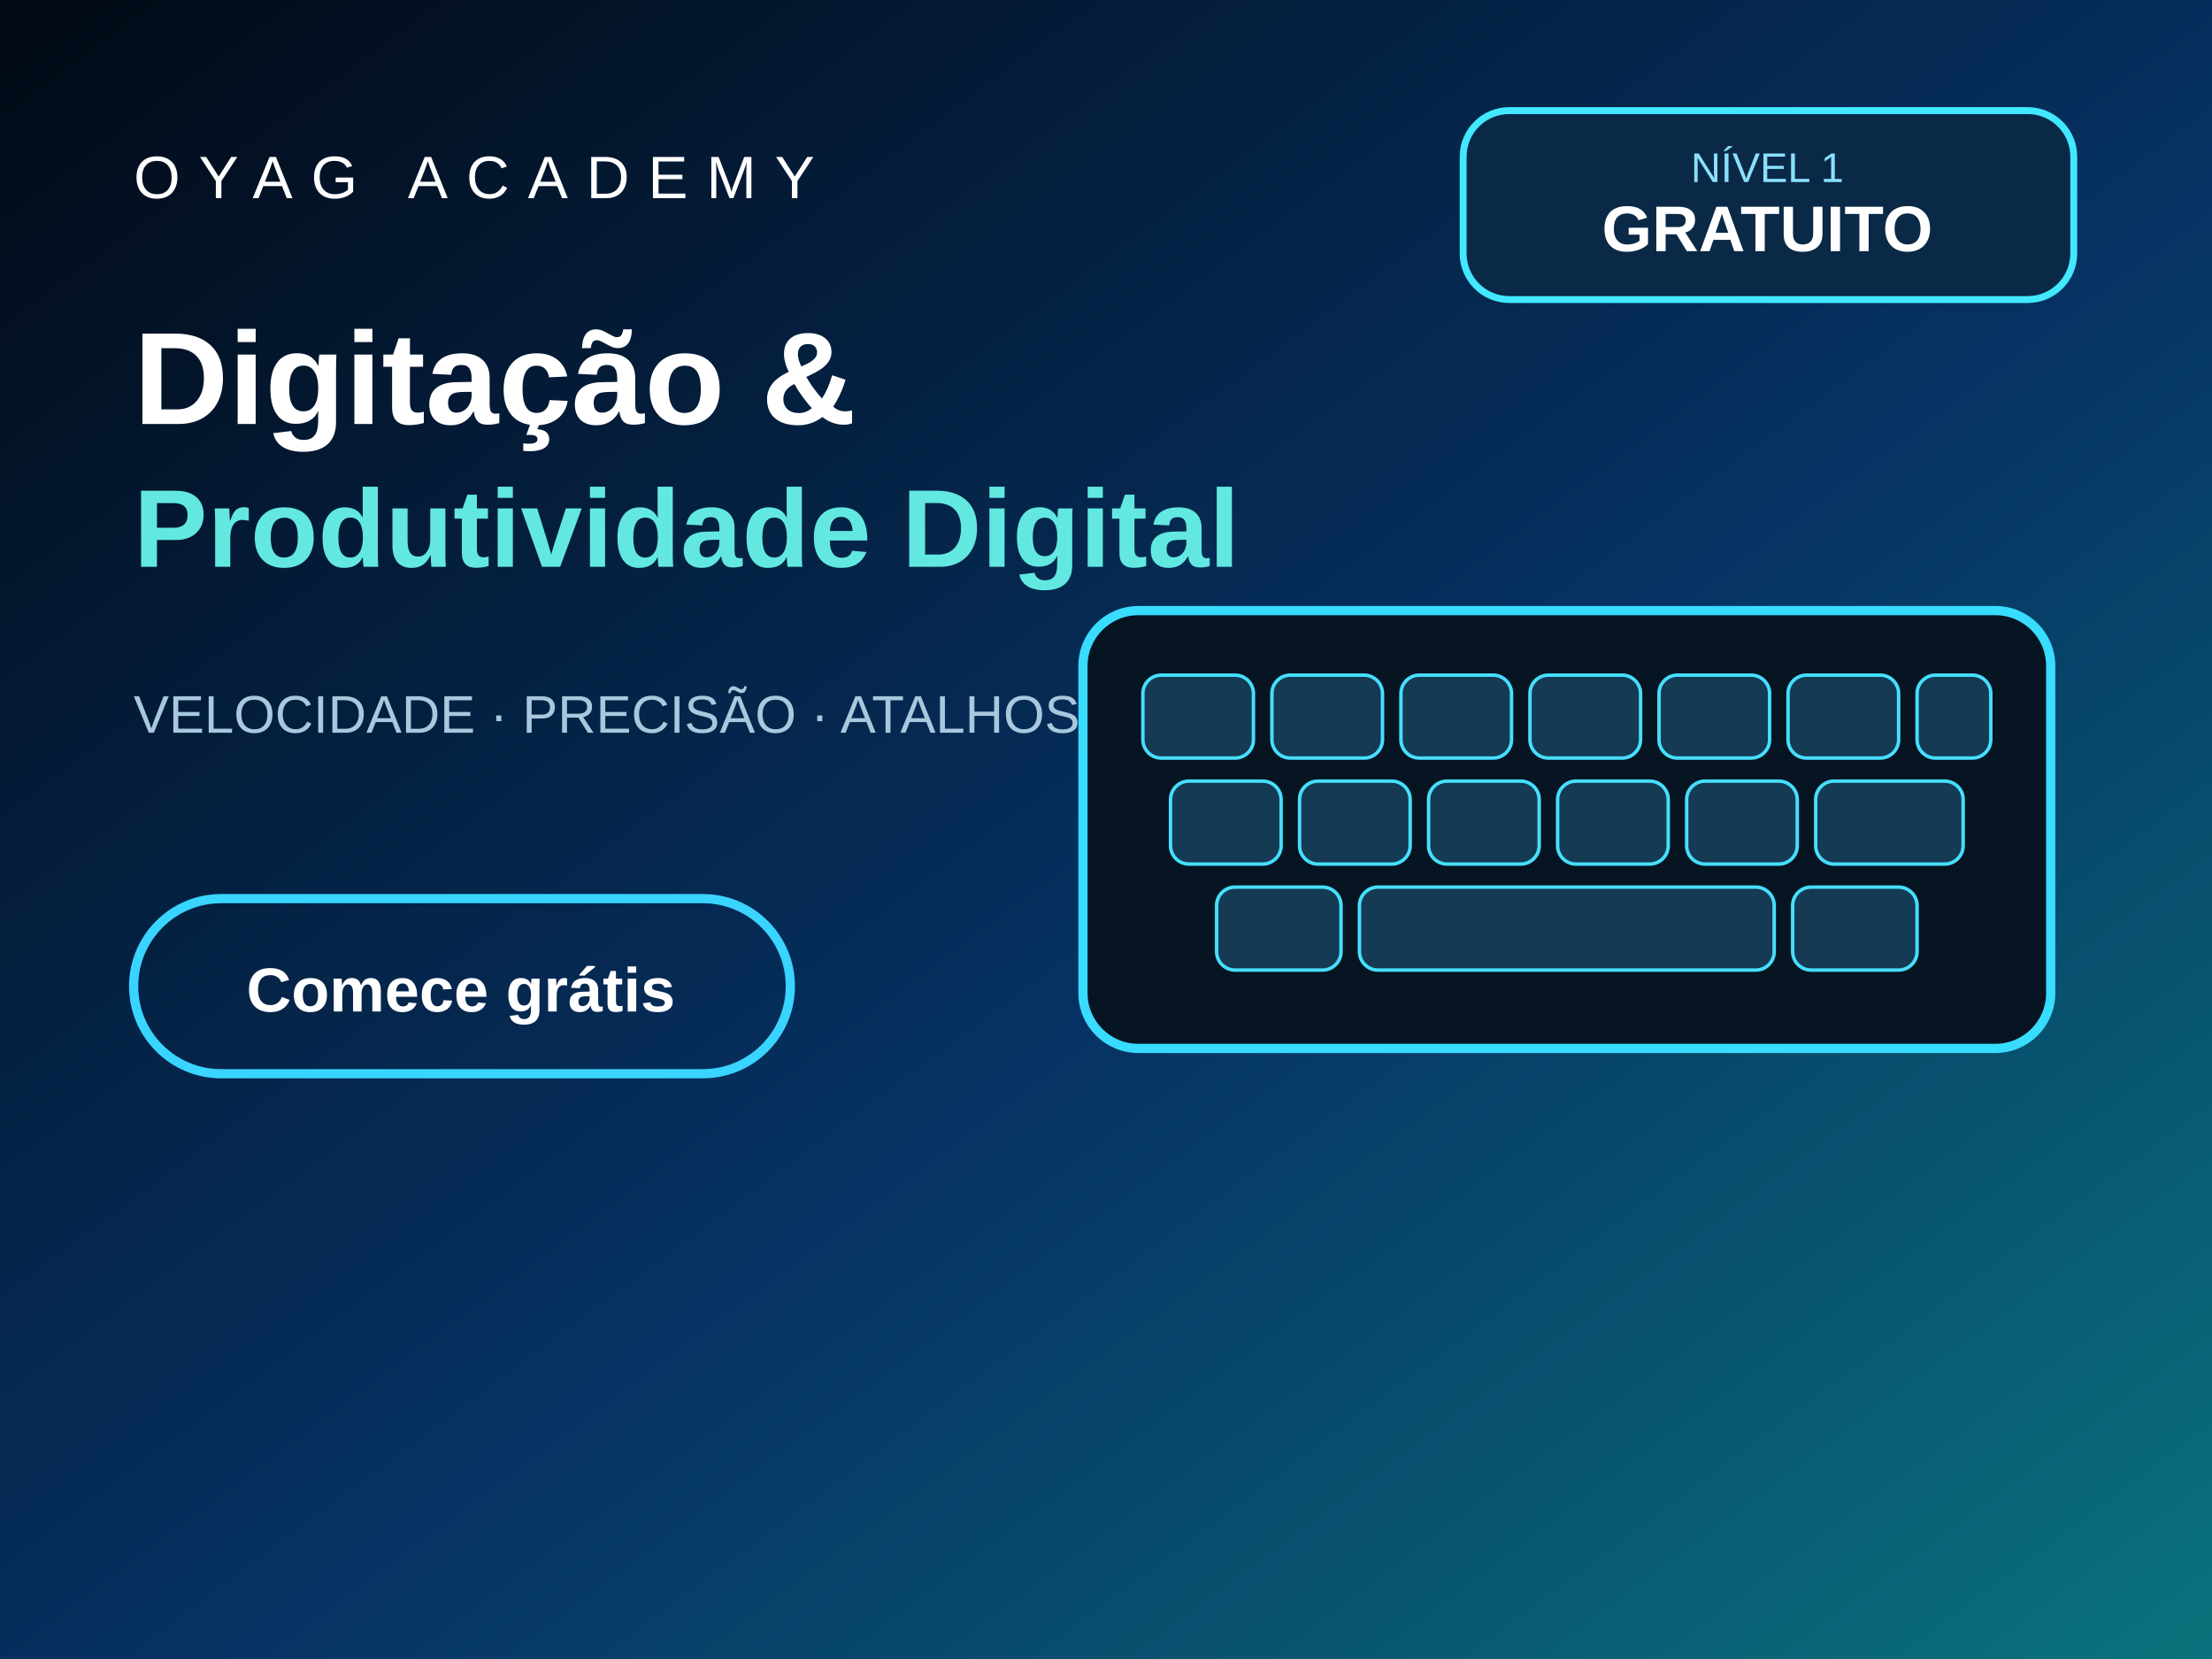
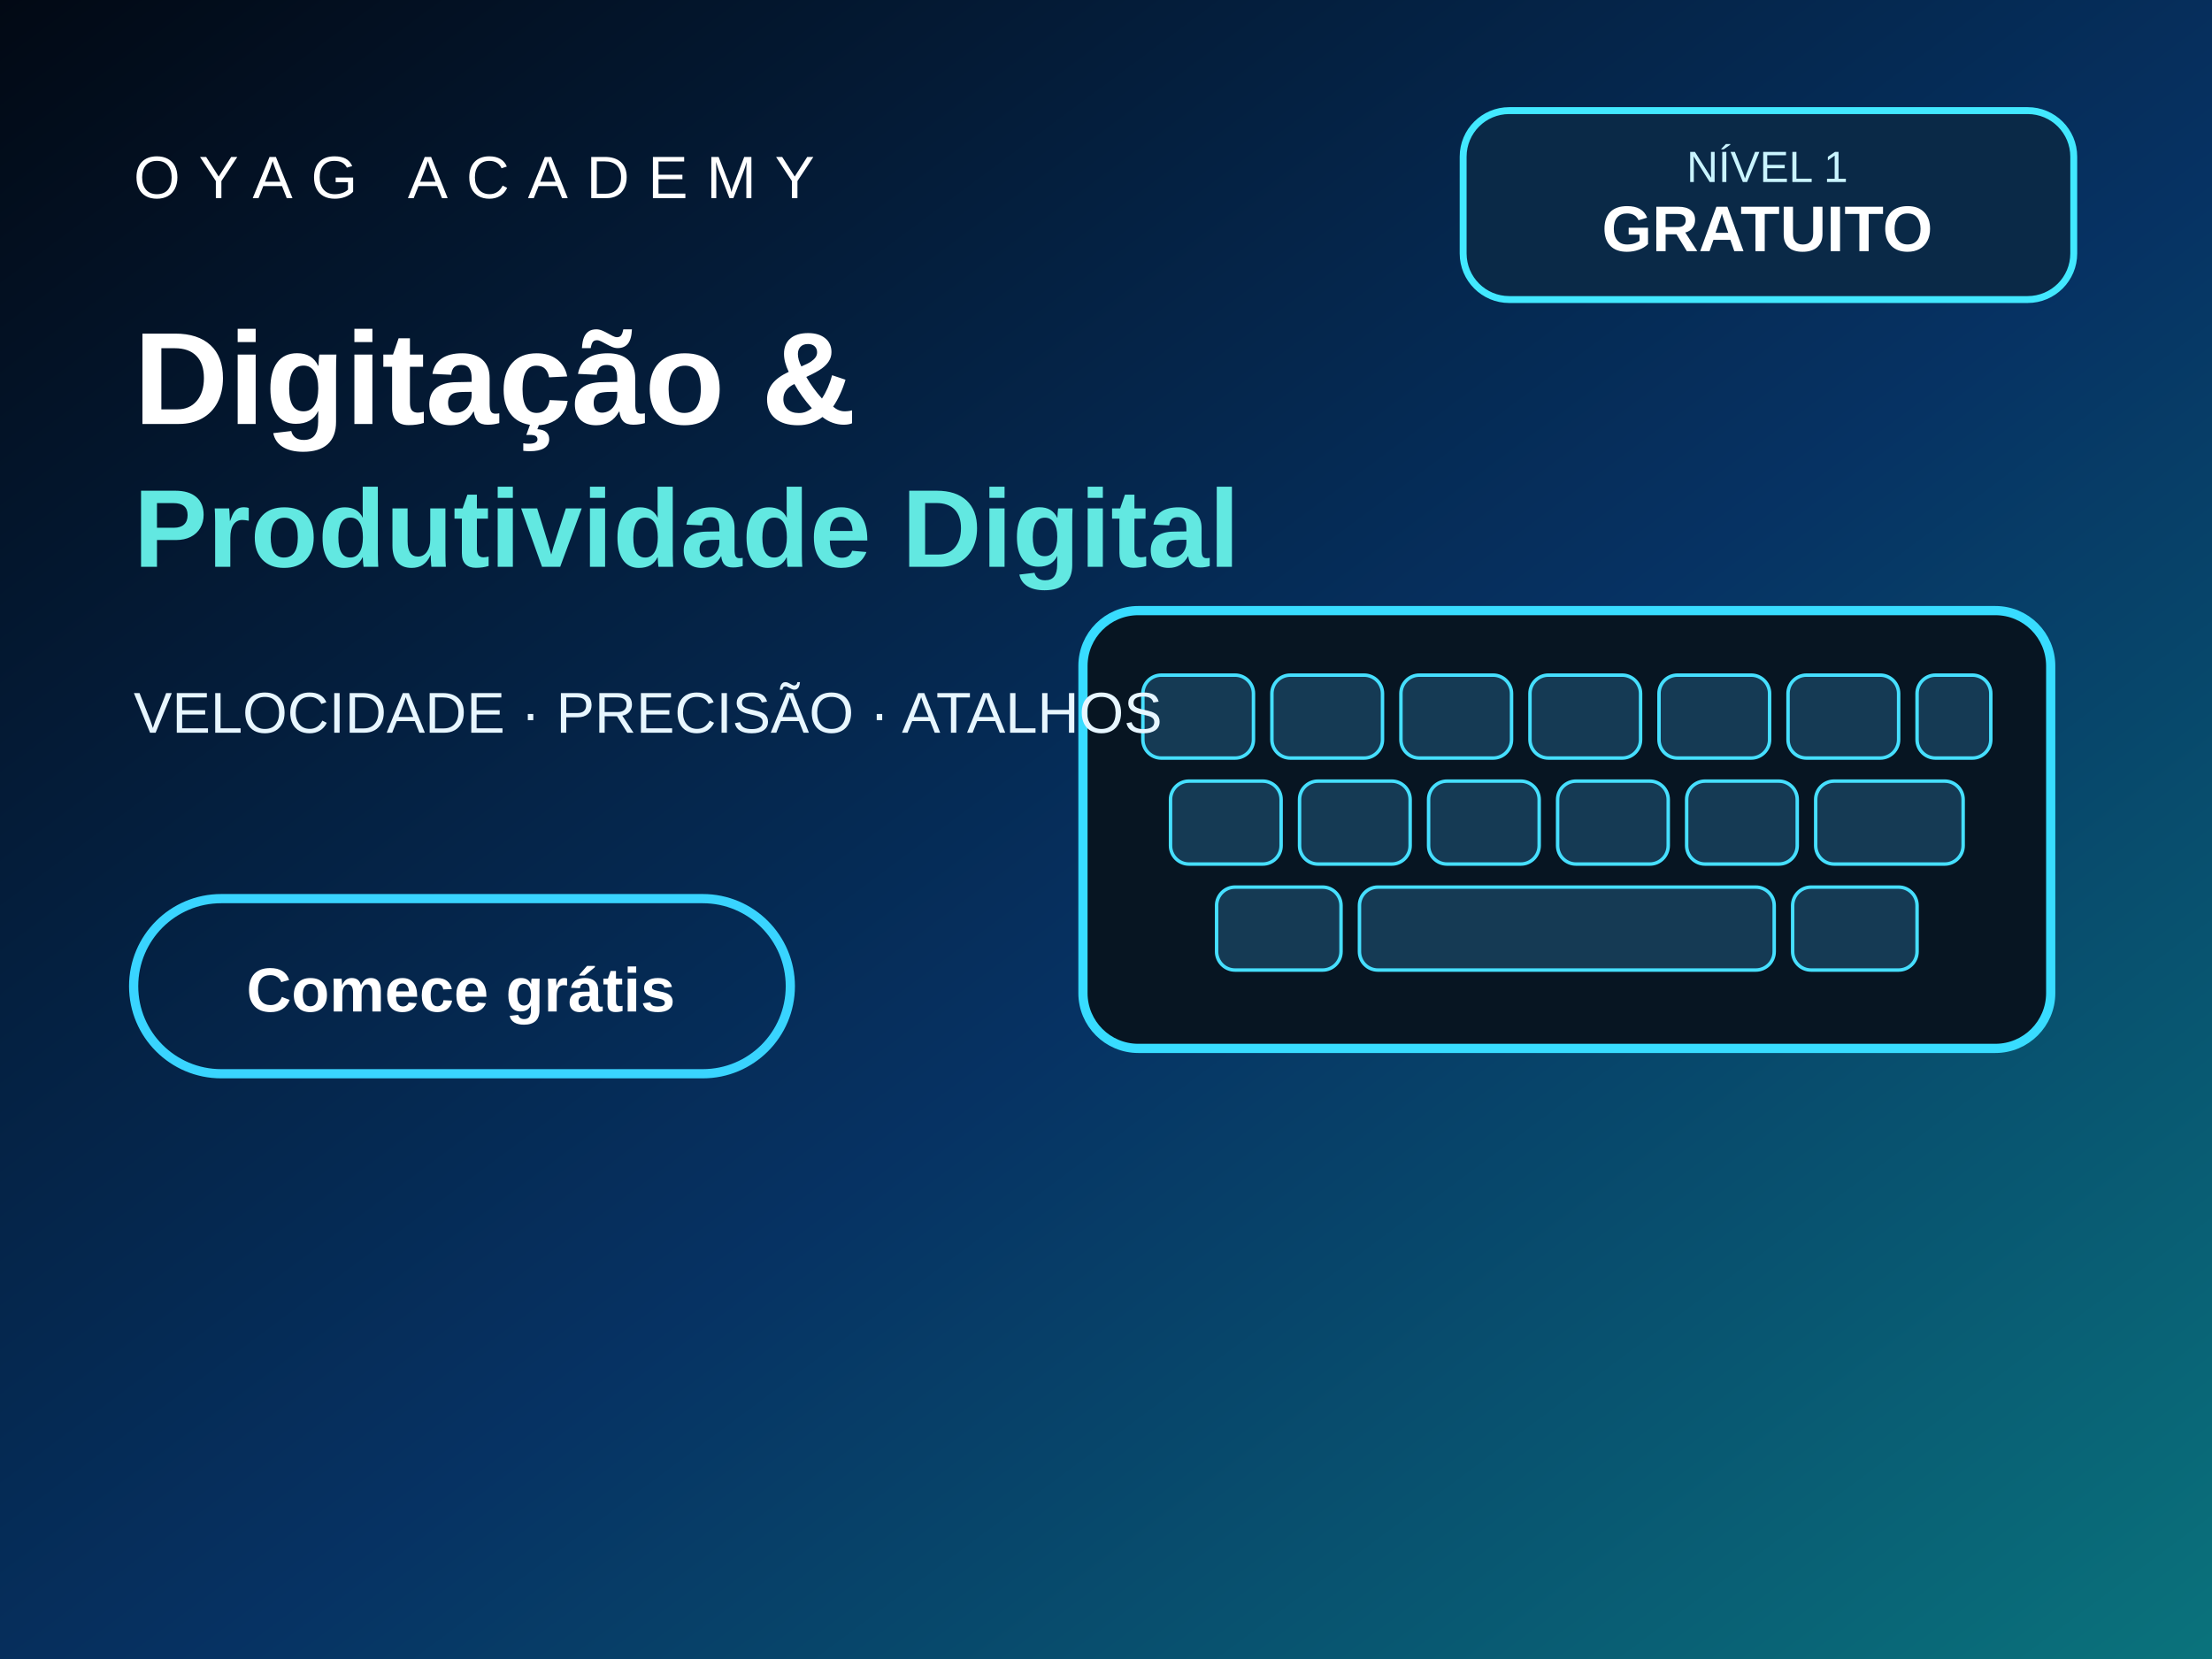
<svg xmlns="http://www.w3.org/2000/svg" viewBox="0 0 960 720" role="img" aria-labelledby="t d">
  <defs>
    <linearGradient id="g" x1="0" y1="0" x2="1" y2="1">
      <stop stop-color="#020914" />
      <stop offset=".55" stop-color="#063263" />
      <stop offset="1" stop-color="#0a737c" />
    </linearGradient>
  </defs>
  <rect width="960" height="720" fill="url(#g)" />
  <g transform="translate(470 265)">
    <rect width="420" height="190" rx="24" fill="#071522" stroke="#38dcff" stroke-width="4" />
    <g fill="#153a54" stroke="#46dfff" stroke-width="1.5">
      <rect x="26" y="28" width="48" height="36" rx="8" />
      <rect x="82" y="28" width="48" height="36" rx="8" />
      <rect x="138" y="28" width="48" height="36" rx="8" />
      <rect x="194" y="28" width="48" height="36" rx="8" />
      <rect x="250" y="28" width="48" height="36" rx="8" />
      <rect x="306" y="28" width="48" height="36" rx="8" />
      <rect x="362" y="28" width="32" height="36" rx="8" />
      <rect x="38" y="74" width="48" height="36" rx="8" />
      <rect x="94" y="74" width="48" height="36" rx="8" />
      <rect x="150" y="74" width="48" height="36" rx="8" />
      <rect x="206" y="74" width="48" height="36" rx="8" />
      <rect x="262" y="74" width="48" height="36" rx="8" />
      <rect x="318" y="74" width="64" height="36" rx="8" />
      <rect x="58" y="120" width="54" height="36" rx="8" />
      <rect x="120" y="120" width="180" height="36" rx="8" />
      <rect x="308" y="120" width="54" height="36" rx="8" />
    </g>
  </g>
  <text x="58" y="86" fill="#fff" font-size="26" font-family="Arial,sans-serif" letter-spacing="8">OYAG ACADEMY</text>
  <text x="58" y="184" fill="#fff" font-size="57" font-weight="800" font-family="Arial,sans-serif">Digitação &amp;</text>
  <text x="58" y="246" fill="#62e8e1" font-size="48" font-weight="800" font-family="Arial,sans-serif">Produtividade Digital</text>
-   <text x="58" y="318" fill="#a8c8dd" font-size="23" font-family="Arial,sans-serif">VELOCIDADE · PRECISÃO · ATALHOS</text>
+   <text x="58" y="318" fill="#e7f6ff" font-size="25" font-family="Arial,sans-serif">VELOCIDADE · PRECISÃO · ATALHOS</text>
  <g transform="translate(58 390)">
    <rect width="285" height="76" rx="38" fill="none" stroke="#39d4ff" stroke-width="4" />
    <text x="142" y="49" text-anchor="middle" fill="#fff" font-size="27" font-weight="700" font-family="Arial,sans-serif">Comece grátis</text>
  </g>
  <g transform="translate(635 48)">
    <rect width="265" height="82" rx="20" fill="#0a2947" stroke="#42e8ff" stroke-width="3" />
-     <text x="132" y="31" text-anchor="middle" fill="#8adfff" font-size="18" font-family="Arial,sans-serif">NÍVEL 1</text>
+     <text x="132" y="31" text-anchor="middle" fill="#c9f4ff" font-size="19" font-family="Arial,sans-serif">NÍVEL 1</text>
    <text x="132" y="61" text-anchor="middle" fill="#fff" font-size="28" font-weight="800" font-family="Arial,sans-serif">GRATUITO</text>
  </g>
</svg>
